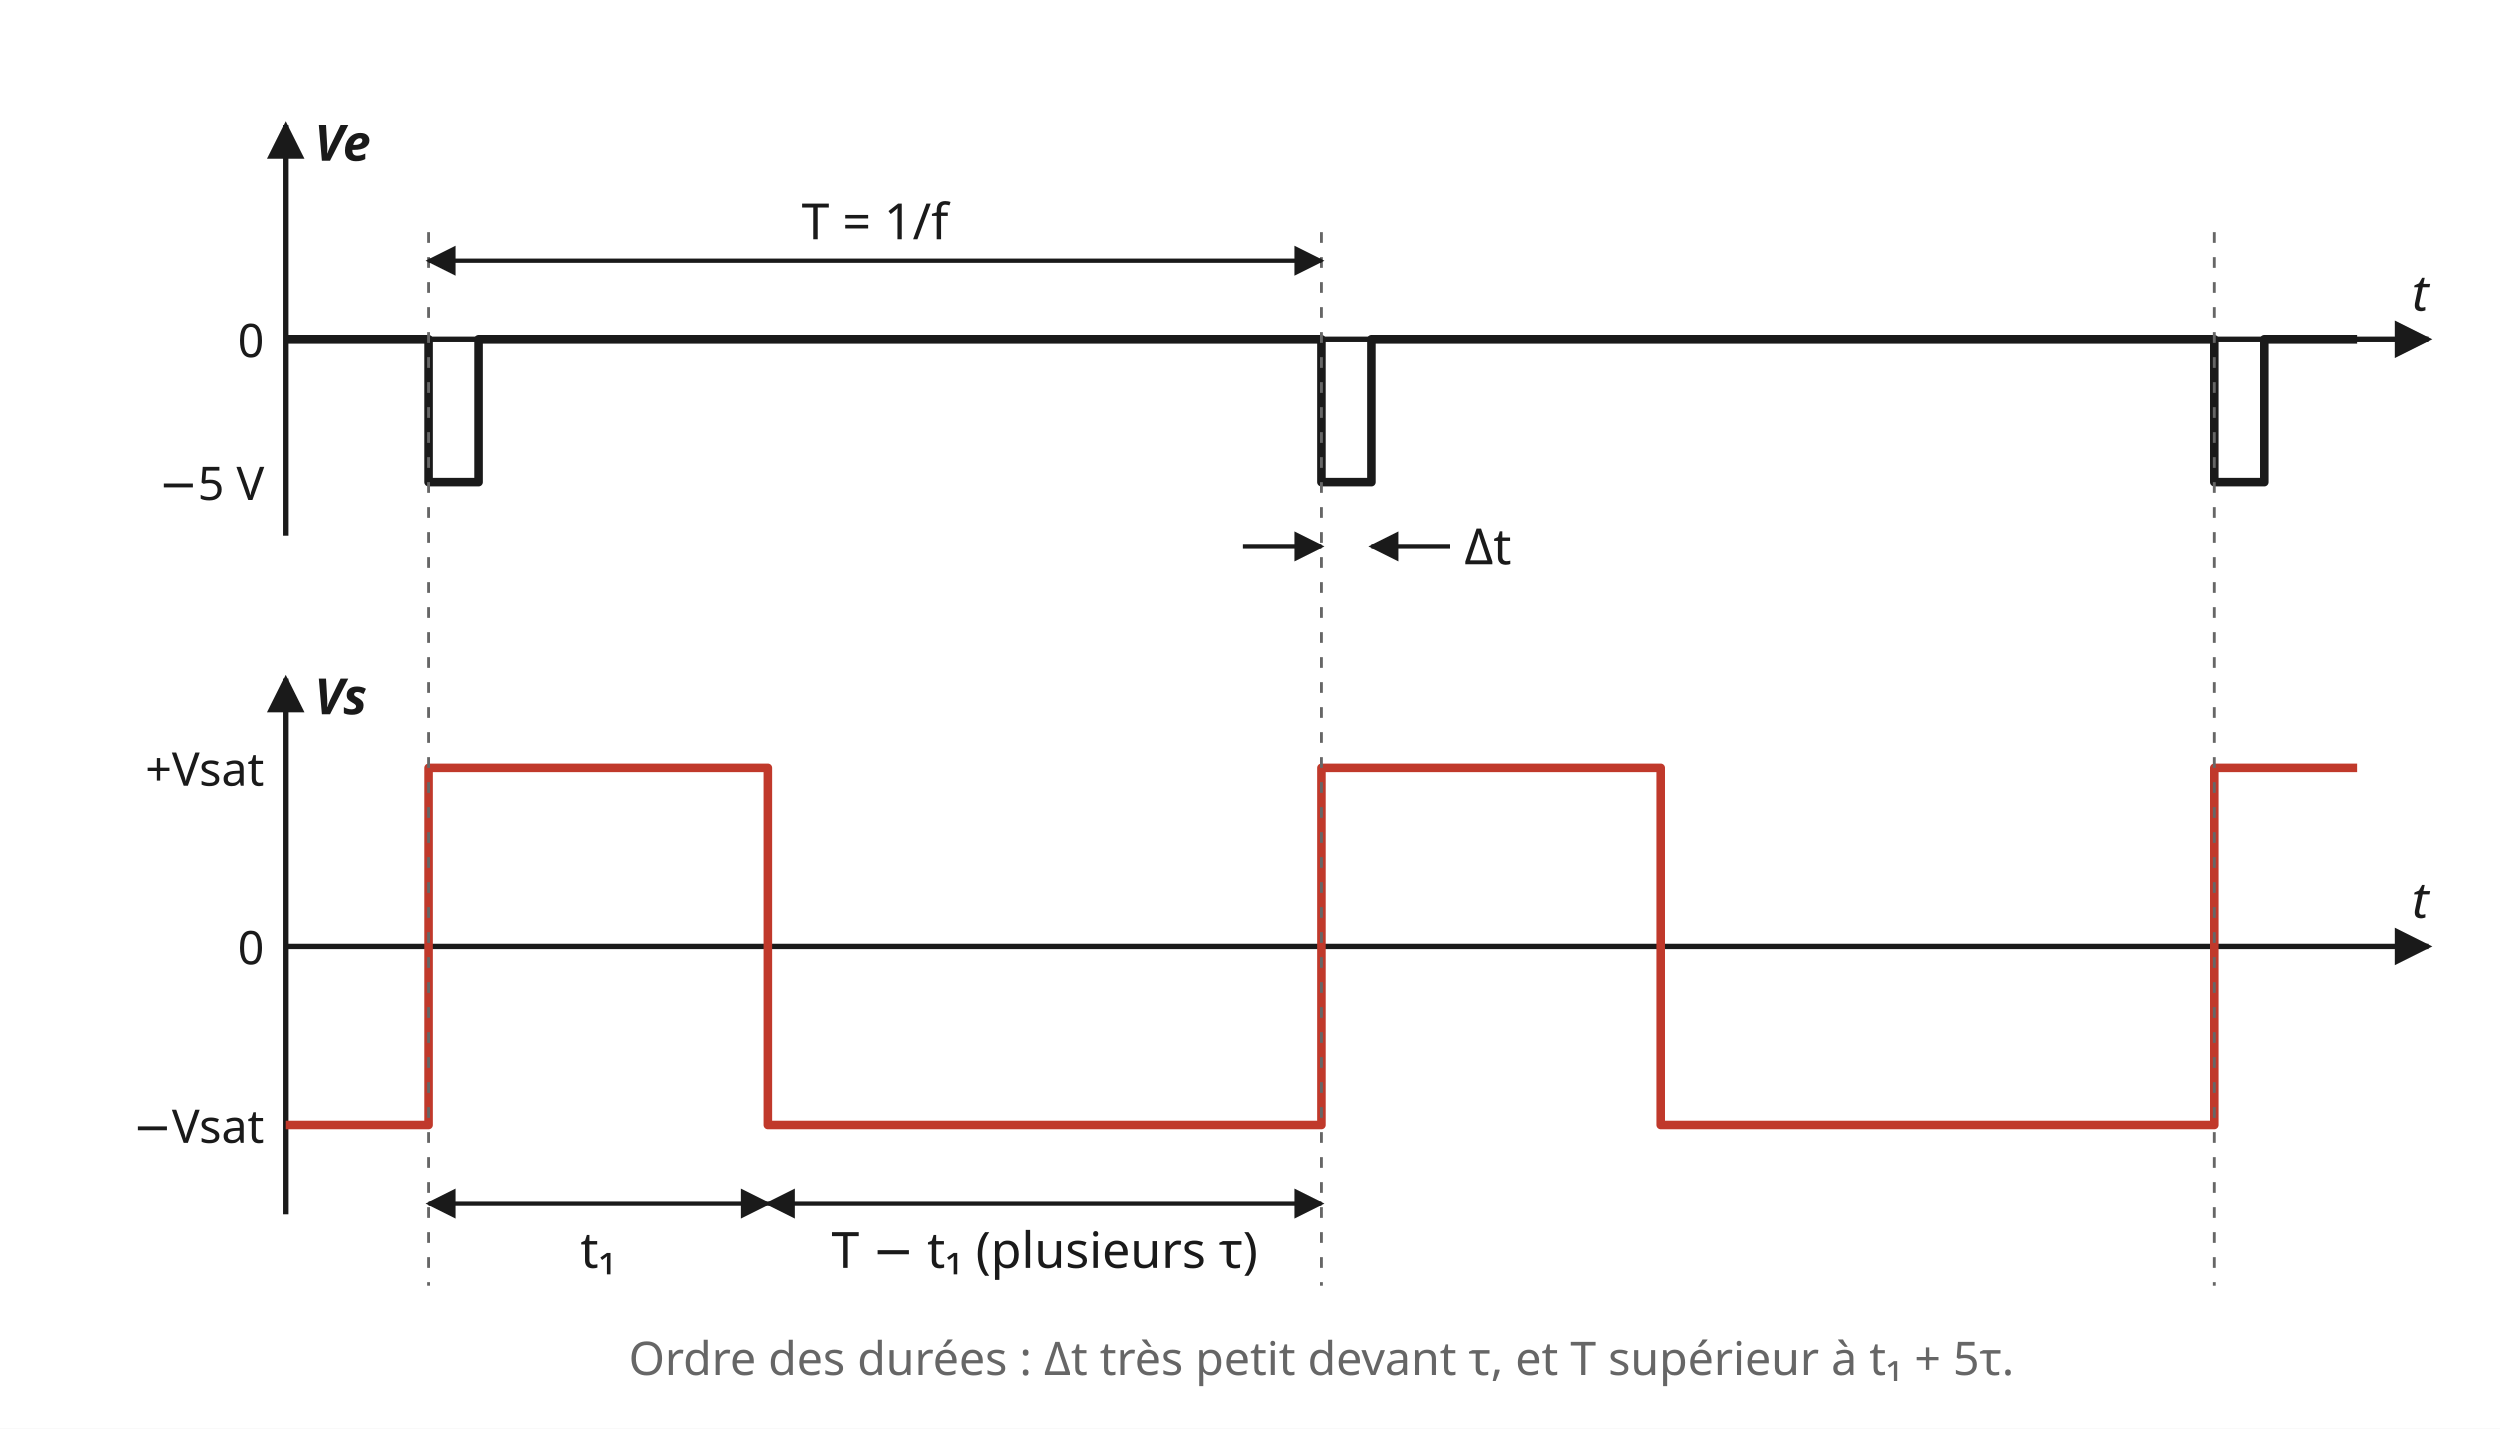
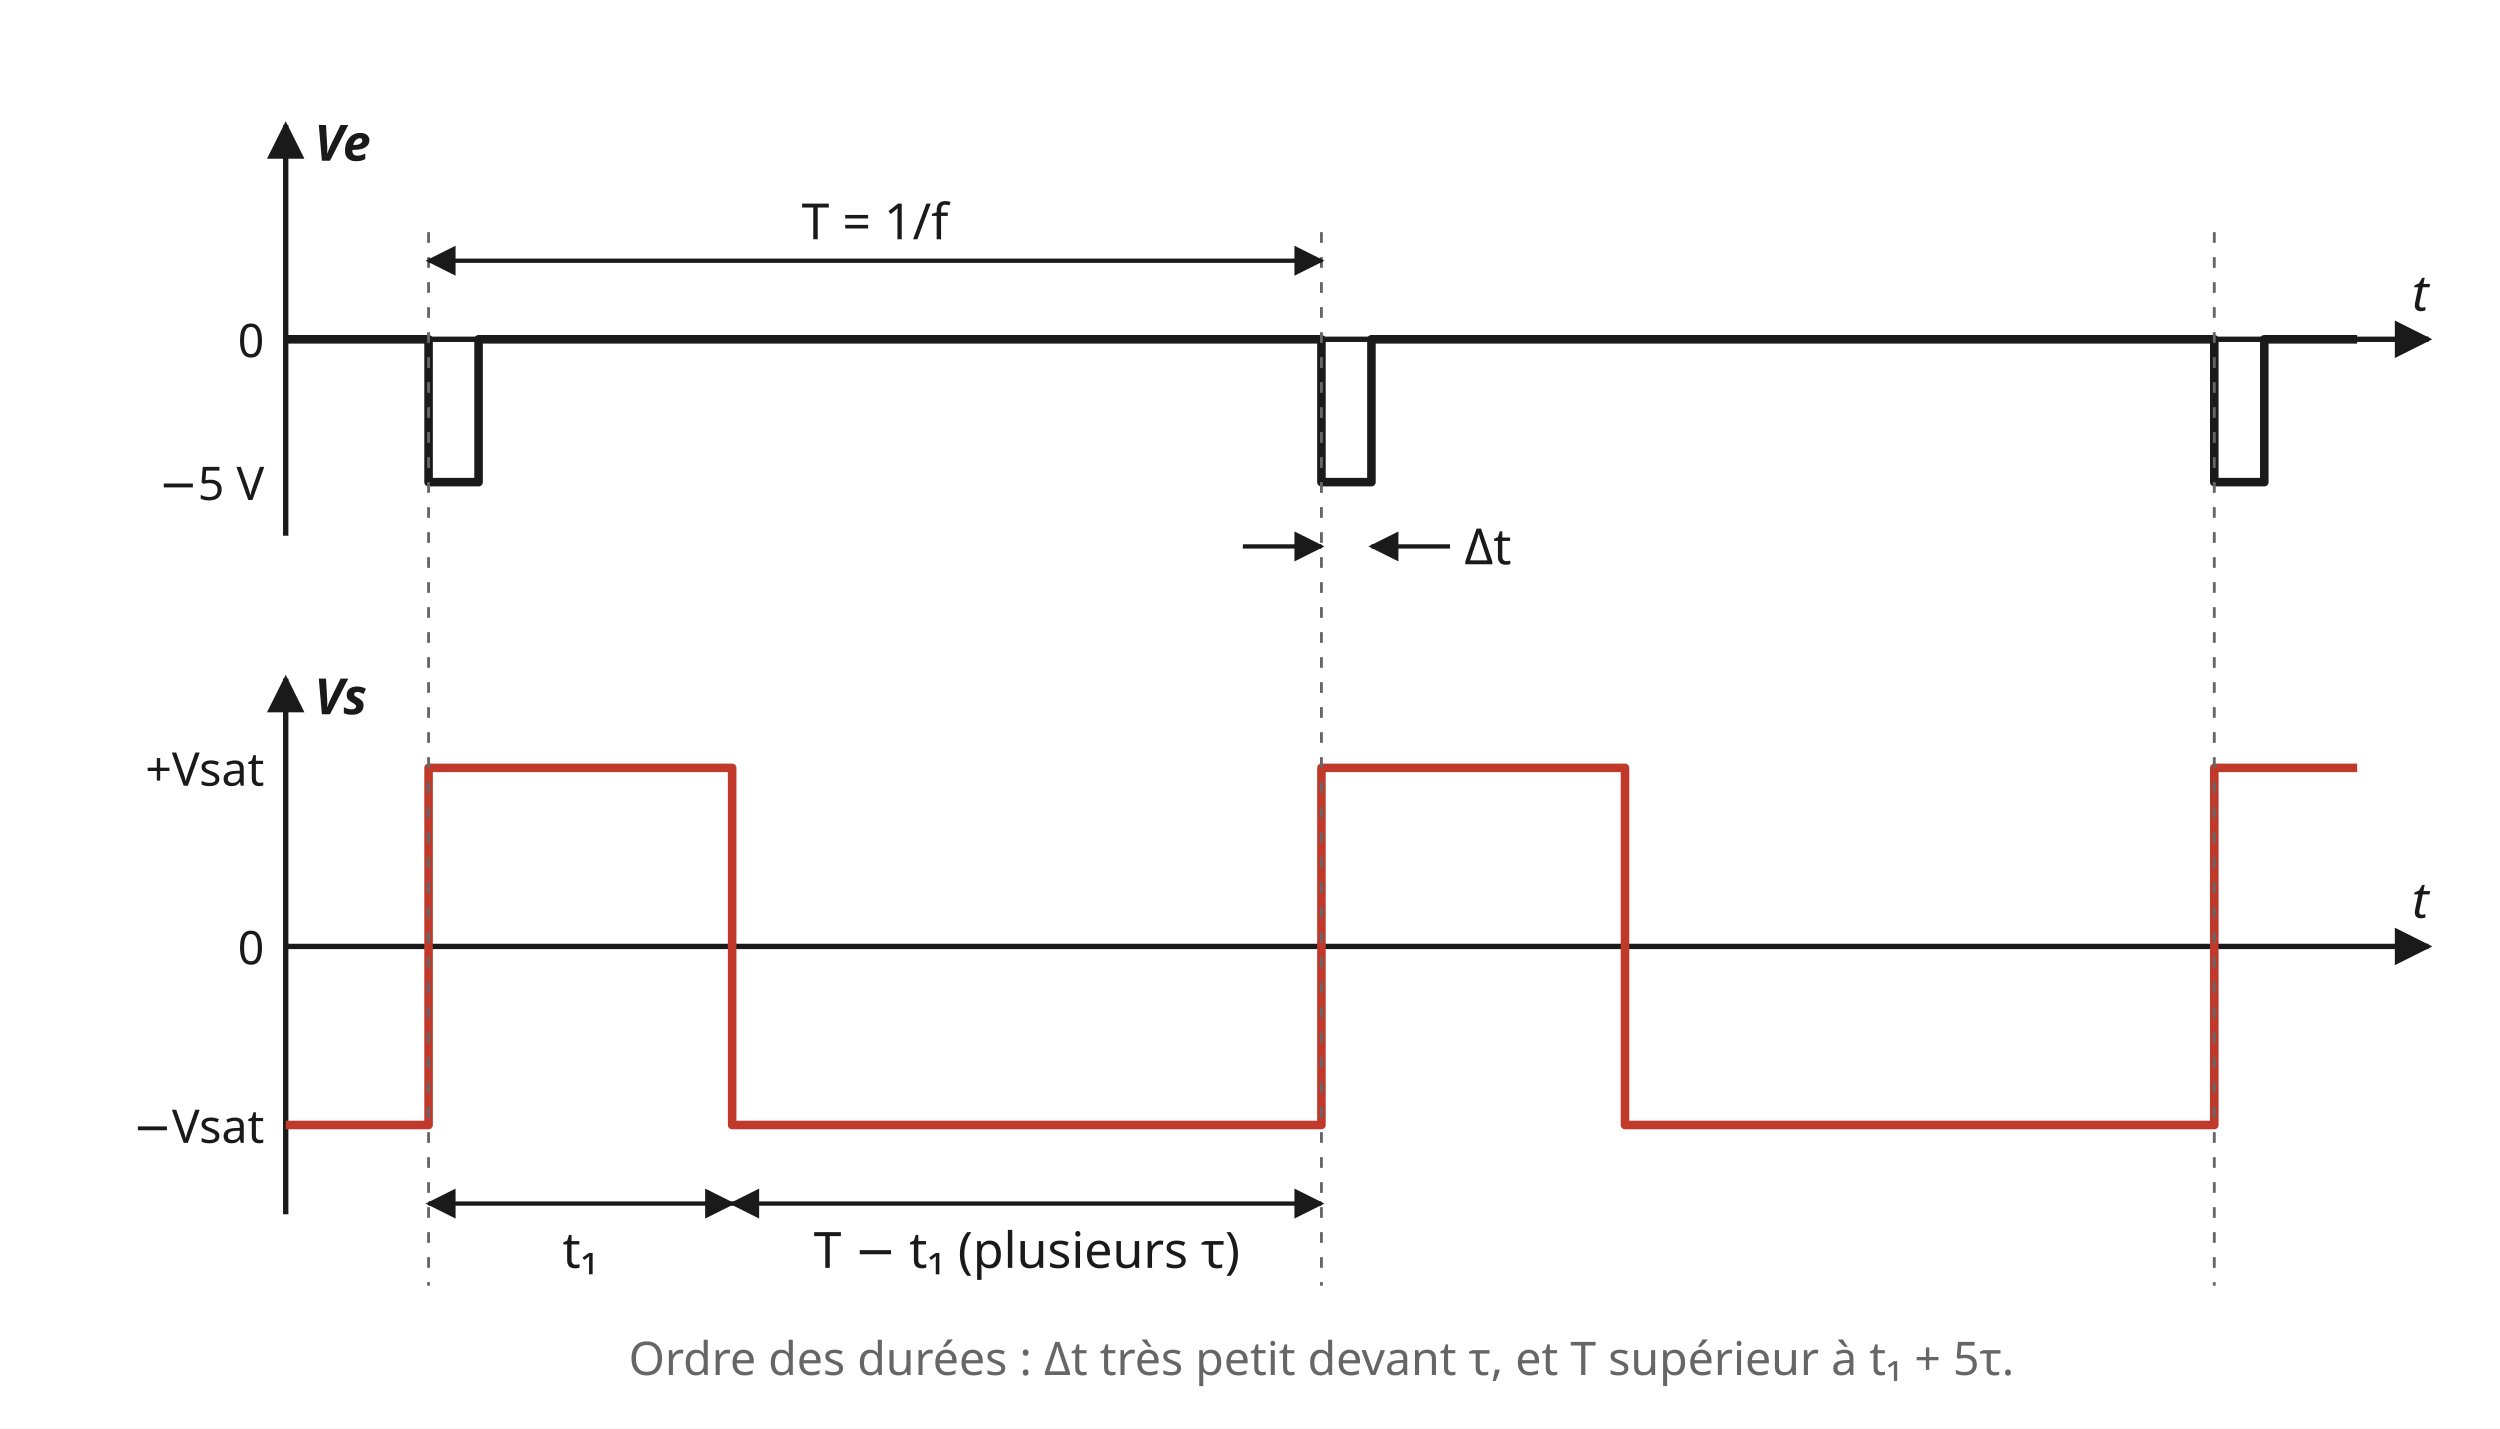
<svg xmlns="http://www.w3.org/2000/svg" viewBox="0 0 700 400" width="700" height="400" font-family="sans-serif" font-size="14">
  <defs>
    <marker id="fl" viewBox="0 0 10 10" refX="9" refY="5" markerWidth="7" markerHeight="7" orient="auto-start-reverse">
      <path d="M0,0 L10,5 L0,10 z" fill="#1a1a1a" />
    </marker>
  </defs>
  <rect x="0" y="0" width="700" height="400" fill="#ffffff" />
  <line x1="80.0" y1="95.0" x2="680.0" y2="95.0" stroke="#1a1a1a" stroke-width="1.5" marker-end="url(#fl)" />
  <line x1="80.0" y1="150.0" x2="80.0" y2="35.0" stroke="#1a1a1a" stroke-width="1.5" marker-end="url(#fl)" />
  <text x="88.0" y="45.0" text-anchor="start" fill="#1a1a1a" font-size="14" font-weight="bold" font-style="italic">Ve</text>
  <text x="680.0" y="87.0" text-anchor="end" fill="#1a1a1a" font-size="14" font-style="italic">t</text>
  <line x1="80.0" y1="265.0" x2="680.0" y2="265.0" stroke="#1a1a1a" stroke-width="1.5" marker-end="url(#fl)" />
  <line x1="80.0" y1="340.0" x2="80.0" y2="190.0" stroke="#1a1a1a" stroke-width="1.5" marker-end="url(#fl)" />
  <text x="88.0" y="200.0" text-anchor="start" fill="#1a1a1a" font-size="14" font-weight="bold" font-style="italic">Vs</text>
  <text x="680.0" y="257.0" text-anchor="end" fill="#1a1a1a" font-size="14" font-style="italic">t</text>
  <polyline fill="none" stroke="#1a1a1a" stroke-width="2.4" stroke-linejoin="round" points="80.0,95.0 120.0,95.0 120.0,135.0 134.0,135.0 134.0,95.0 370.0,95.0 370.0,135.0 384.0,135.0 384.0,95.0 620.0,95.0 620.0,135.0 634.0,135.0 634.0,95.0 660.0,95.0" />
-   <polyline fill="none" stroke="#c0392b" stroke-width="2.4" stroke-linejoin="round" points="80.0,315.0 120.0,315.0 120.0,215.0 215.0,215.0 215.0,315.0 370.0,315.0 370.0,215.0 465.0,215.0 465.0,315.0 620.0,315.0 620.0,215.0 660.0,215.0" />
+   <polyline fill="none" stroke="#c0392b" stroke-width="2.4" stroke-linejoin="round" points="80.0,315.0 120.0,315.0 120.0,215.0 205.0,215.0 205.0,315.0 370.0,315.0 370.0,215.0 455.0,215.0 455.0,315.0 620.0,315.0 620.0,215.0 660.0,215.0" />
  <text x="74.0" y="100.0" text-anchor="end" fill="#1a1a1a" font-size="13">0</text>
  <text x="74.0" y="140.0" text-anchor="end" fill="#1a1a1a" font-size="13">−5 V</text>
  <text x="74.0" y="220.0" text-anchor="end" fill="#1a1a1a" font-size="13">+Vsat</text>
  <text x="74.0" y="320.0" text-anchor="end" fill="#1a1a1a" font-size="13">−Vsat</text>
  <text x="74.0" y="270.0" text-anchor="end" fill="#1a1a1a" font-size="13">0</text>
  <line x1="120.0" y1="65.0" x2="120.0" y2="360.0" stroke="#666666" stroke-width="0.8" stroke-dasharray="3 4" />
  <line x1="370.0" y1="65.0" x2="370.0" y2="360.0" stroke="#666666" stroke-width="0.8" stroke-dasharray="3 4" />
  <line x1="620.0" y1="65.0" x2="620.0" y2="360.0" stroke="#666666" stroke-width="0.8" stroke-dasharray="3 4" />
  <line x1="120.0" y1="73.0" x2="370.0" y2="73.0" stroke="#1a1a1a" stroke-width="1.2" marker-end="url(#fl)" marker-start="url(#fl)" />
  <text x="245.0" y="67.0" text-anchor="middle" fill="#1a1a1a" font-size="14">T = 1/f</text>
  <line x1="348.0" y1="153.0" x2="370.0" y2="153.0" stroke="#1a1a1a" stroke-width="1.2" marker-end="url(#fl)" />
  <line x1="406.0" y1="153.0" x2="384.0" y2="153.0" stroke="#1a1a1a" stroke-width="1.2" marker-end="url(#fl)" />
  <text x="410.0" y="158.0" text-anchor="start" fill="#1a1a1a" font-size="14">Δt</text>
-   <line x1="120.0" y1="337.0" x2="215.0" y2="337.0" stroke="#1a1a1a" stroke-width="1.2" marker-end="url(#fl)" marker-start="url(#fl)" />
-   <text x="167.5" y="355.0" text-anchor="middle" fill="#1a1a1a" font-size="14">t₁</text>
-   <line x1="215.0" y1="337.0" x2="370.0" y2="337.0" stroke="#1a1a1a" stroke-width="1.2" marker-end="url(#fl)" marker-start="url(#fl)" />
-   <text x="292.5" y="355.0" text-anchor="middle" fill="#1a1a1a" font-size="14">T − t₁ (plusieurs τ)</text>
+   <line x1="120.0" y1="337.0" x2="205.0" y2="337.0" stroke="#1a1a1a" stroke-width="1.2" marker-end="url(#fl)" marker-start="url(#fl)" />
+   <text x="162.5" y="355.0" text-anchor="middle" fill="#1a1a1a" font-size="14">t₁</text>
+   <line x1="205.0" y1="337.0" x2="370.0" y2="337.0" stroke="#1a1a1a" stroke-width="1.2" marker-end="url(#fl)" marker-start="url(#fl)" />
+   <text x="287.5" y="355.0" text-anchor="middle" fill="#1a1a1a" font-size="14">T − t₁ (plusieurs τ)</text>
  <text x="370.0" y="385.0" text-anchor="middle" fill="#666666" font-size="13">Ordre des durées : Δt très petit devant τ, et T supérieur à t₁ + 5τ.</text>
</svg>
